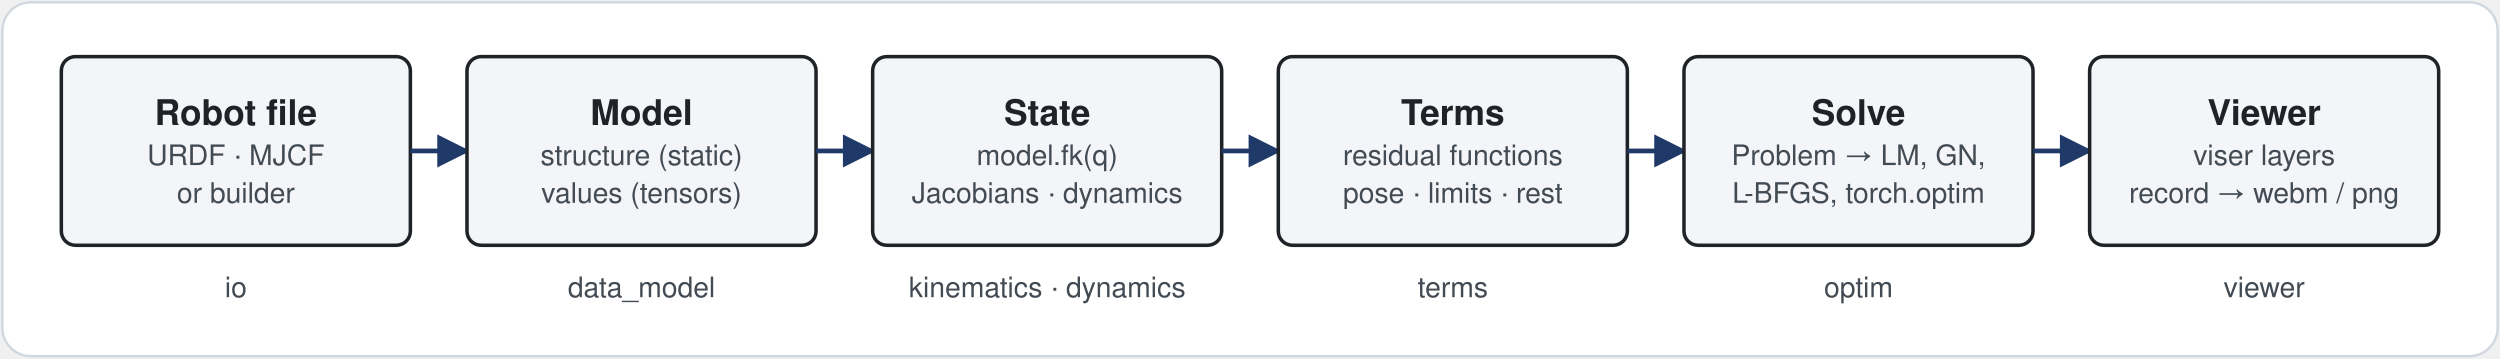
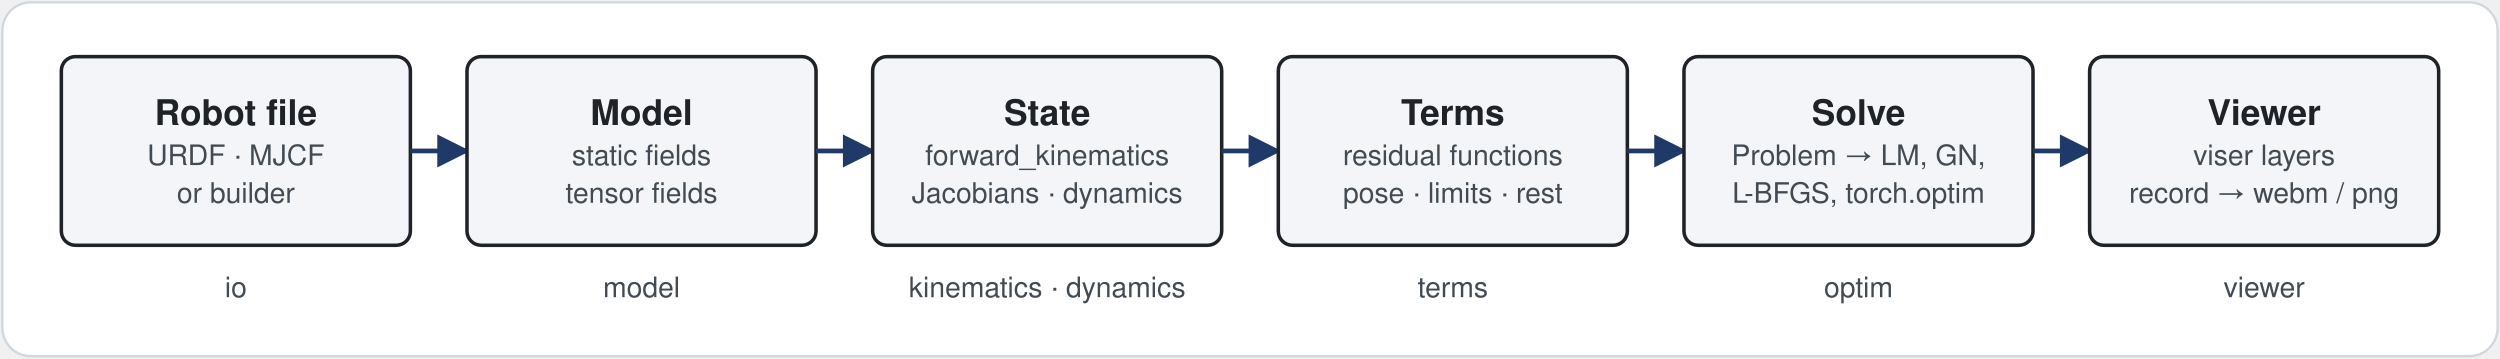
<svg xmlns="http://www.w3.org/2000/svg" viewBox="0 0 1060 152" width="1060" height="152" font-family="Helvetica, Arial, sans-serif">
  <defs>
    <marker id="ag" viewBox="0 0 10 10" refX="9" refY="5" markerWidth="7" markerHeight="7" orient="auto">
      <path d="M0,0 L10,5 L0,10 z" fill="#1f2328" />
    </marker>
    <marker id="an" viewBox="0 0 10 10" refX="9" refY="5" markerWidth="7" markerHeight="7" orient="auto">
      <path d="M0,0 L10,5 L0,10 z" fill="#1f3a68" />
    </marker>
  </defs>
  <rect x="1" y="1" width="1058" height="150" rx="12" fill="#ffffff" stroke="#d0d7de" stroke-width="1" />
  <rect x="26" y="24" width="148" height="80" rx="6" fill="#f3f5f8" stroke="#1f2328" stroke-width="1.5" />
  <text x="100.0" y="53.0" font-size="15" fill="#1f2328" text-anchor="middle" font-weight="bold">Robot file</text>
  <text x="100.0" y="70.0" font-size="12" fill="#424a53" text-anchor="middle" font-weight="normal">URDF · MJCF</text>
  <text x="100.0" y="86.0" font-size="12" fill="#424a53" text-anchor="middle" font-weight="normal">or builder</text>
  <text x="100" y="126" font-size="12" fill="#424a53" text-anchor="middle" font-weight="normal">io</text>
  <polyline points="174,64 198,64" fill="none" stroke="#1f3a68" stroke-width="2" marker-end="url(#an)" />
  <rect x="198" y="24" width="148" height="80" rx="6" fill="#f3f5f8" stroke="#1f2328" stroke-width="1.5" />
  <text x="272.0" y="53.0" font-size="15" fill="#1f2328" text-anchor="middle" font-weight="bold">Model</text>
-   <text x="272.0" y="70.0" font-size="12" fill="#424a53" text-anchor="middle" font-weight="normal">structure (static)</text>
-   <text x="272.0" y="86.0" font-size="12" fill="#424a53" text-anchor="middle" font-weight="normal">values (tensors)</text>
-   <text x="272" y="126" font-size="12" fill="#424a53" text-anchor="middle" font-weight="normal">data_model</text>
+   <text x="272.0" y="70.0" font-size="12" fill="#424a53" text-anchor="middle" font-weight="normal">static fields</text>
+   <text x="272.0" y="86.0" font-size="12" fill="#424a53" text-anchor="middle" font-weight="normal">tensor fields</text>
+   <text x="272" y="126" font-size="12" fill="#424a53" text-anchor="middle" font-weight="normal">model</text>
  <polyline points="346,64 370,64" fill="none" stroke="#1f3a68" stroke-width="2" marker-end="url(#an)" />
  <rect x="370" y="24" width="148" height="80" rx="6" fill="#f3f5f8" stroke="#1f2328" stroke-width="1.5" />
  <text x="444.0" y="53.0" font-size="15" fill="#1f2328" text-anchor="middle" font-weight="bold">State</text>
-   <text x="444.0" y="70.0" font-size="12" fill="#424a53" text-anchor="middle" font-weight="normal">model.fk(q)</text>
+   <text x="444.0" y="70.0" font-size="12" fill="#424a53" text-anchor="middle" font-weight="normal">forward_kinematics</text>
  <text x="444.0" y="86.0" font-size="12" fill="#424a53" text-anchor="middle" font-weight="normal">Jacobians · dynamics</text>
  <text x="444" y="126" font-size="12" fill="#424a53" text-anchor="middle" font-weight="normal">kinematics · dynamics</text>
  <polyline points="518,64 542,64" fill="none" stroke="#1f3a68" stroke-width="2" marker-end="url(#an)" />
  <rect x="542" y="24" width="148" height="80" rx="6" fill="#f3f5f8" stroke="#1f2328" stroke-width="1.5" />
  <text x="616.0" y="53.0" font-size="15" fill="#1f2328" text-anchor="middle" font-weight="bold">Terms</text>
  <text x="616.0" y="70.0" font-size="12" fill="#424a53" text-anchor="middle" font-weight="normal">residual functions</text>
  <text x="616.0" y="86.0" font-size="12" fill="#424a53" text-anchor="middle" font-weight="normal">pose · limits · rest</text>
  <text x="616" y="126" font-size="12" fill="#424a53" text-anchor="middle" font-weight="normal">terms</text>
  <polyline points="690,64 714,64" fill="none" stroke="#1f3a68" stroke-width="2" marker-end="url(#an)" />
  <rect x="714" y="24" width="148" height="80" rx="6" fill="#f3f5f8" stroke="#1f2328" stroke-width="1.5" />
  <text x="788.0" y="53.0" font-size="15" fill="#1f2328" text-anchor="middle" font-weight="bold">Solve</text>
  <text x="788.0" y="70.0" font-size="12" fill="#424a53" text-anchor="middle" font-weight="normal">Problem → LM, GN,</text>
  <text x="788.0" y="86.0" font-size="12" fill="#424a53" text-anchor="middle" font-weight="normal">L-BFGS, torch.optim</text>
  <text x="788" y="126" font-size="12" fill="#424a53" text-anchor="middle" font-weight="normal">optim</text>
  <polyline points="862,64 886,64" fill="none" stroke="#1f3a68" stroke-width="2" marker-end="url(#an)" />
  <rect x="886" y="24" width="148" height="80" rx="6" fill="#f3f5f8" stroke="#1f2328" stroke-width="1.5" />
  <text x="960.0" y="53.0" font-size="15" fill="#1f2328" text-anchor="middle" font-weight="bold">Viewer</text>
  <text x="960.0" y="70.0" font-size="12" fill="#424a53" text-anchor="middle" font-weight="normal">viser layers</text>
  <text x="960.0" y="86.0" font-size="12" fill="#424a53" text-anchor="middle" font-weight="normal">record → webm / png</text>
  <text x="960" y="126" font-size="12" fill="#424a53" text-anchor="middle" font-weight="normal">viewer</text>
</svg>
